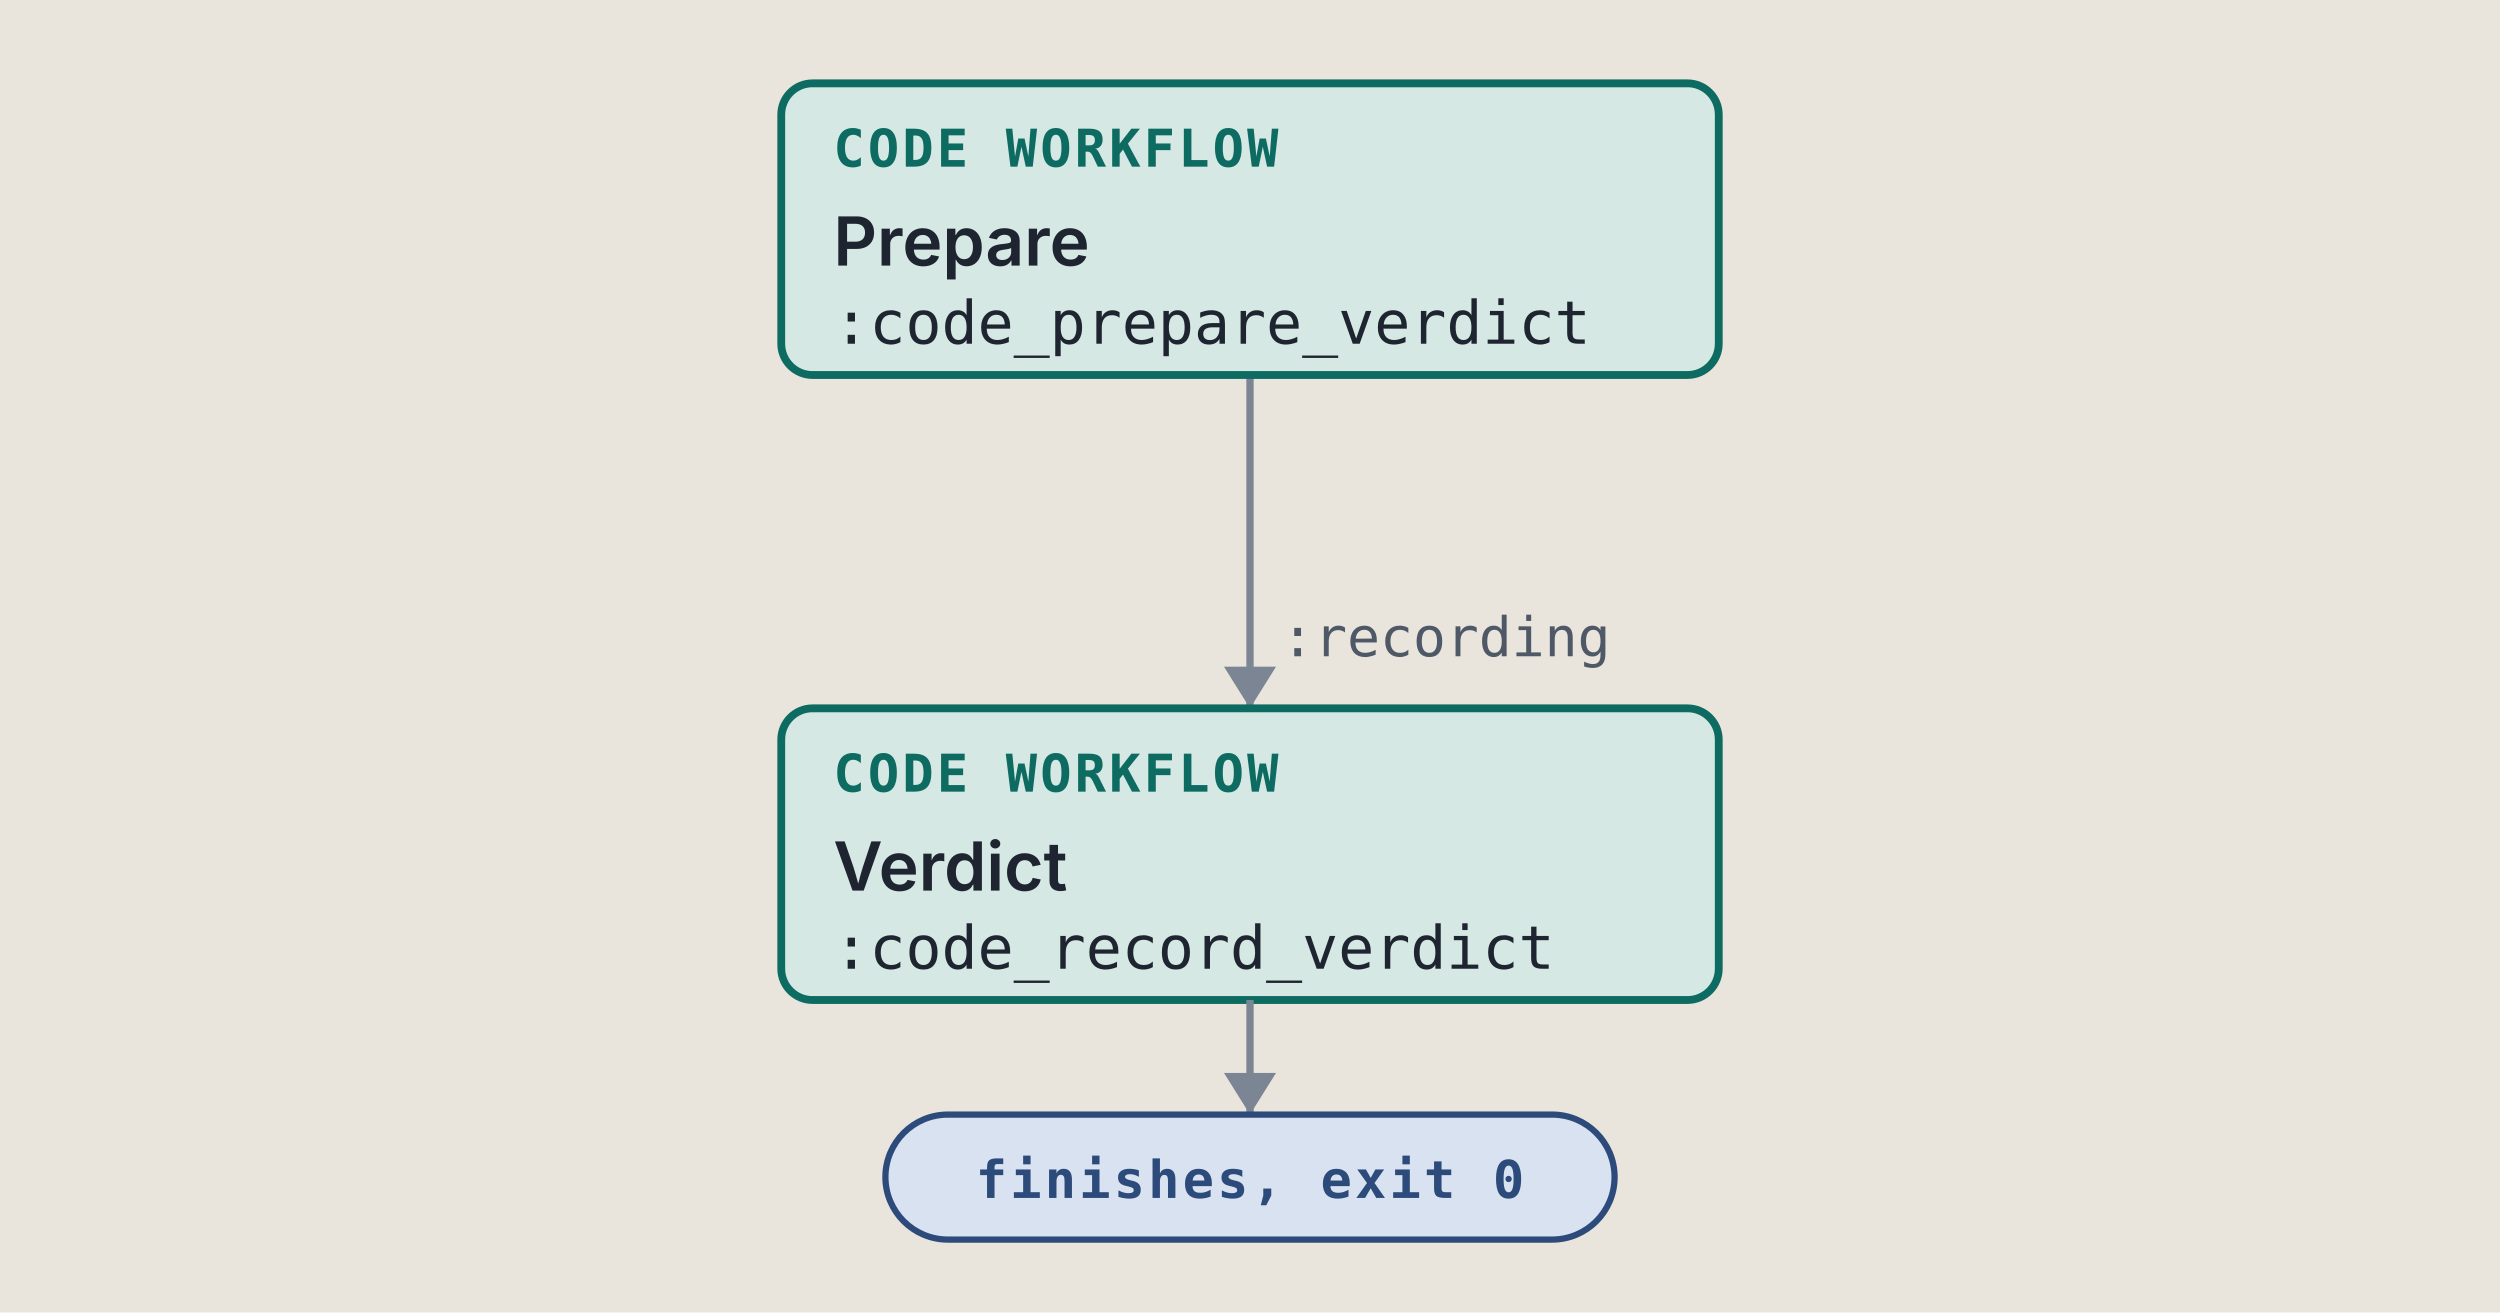
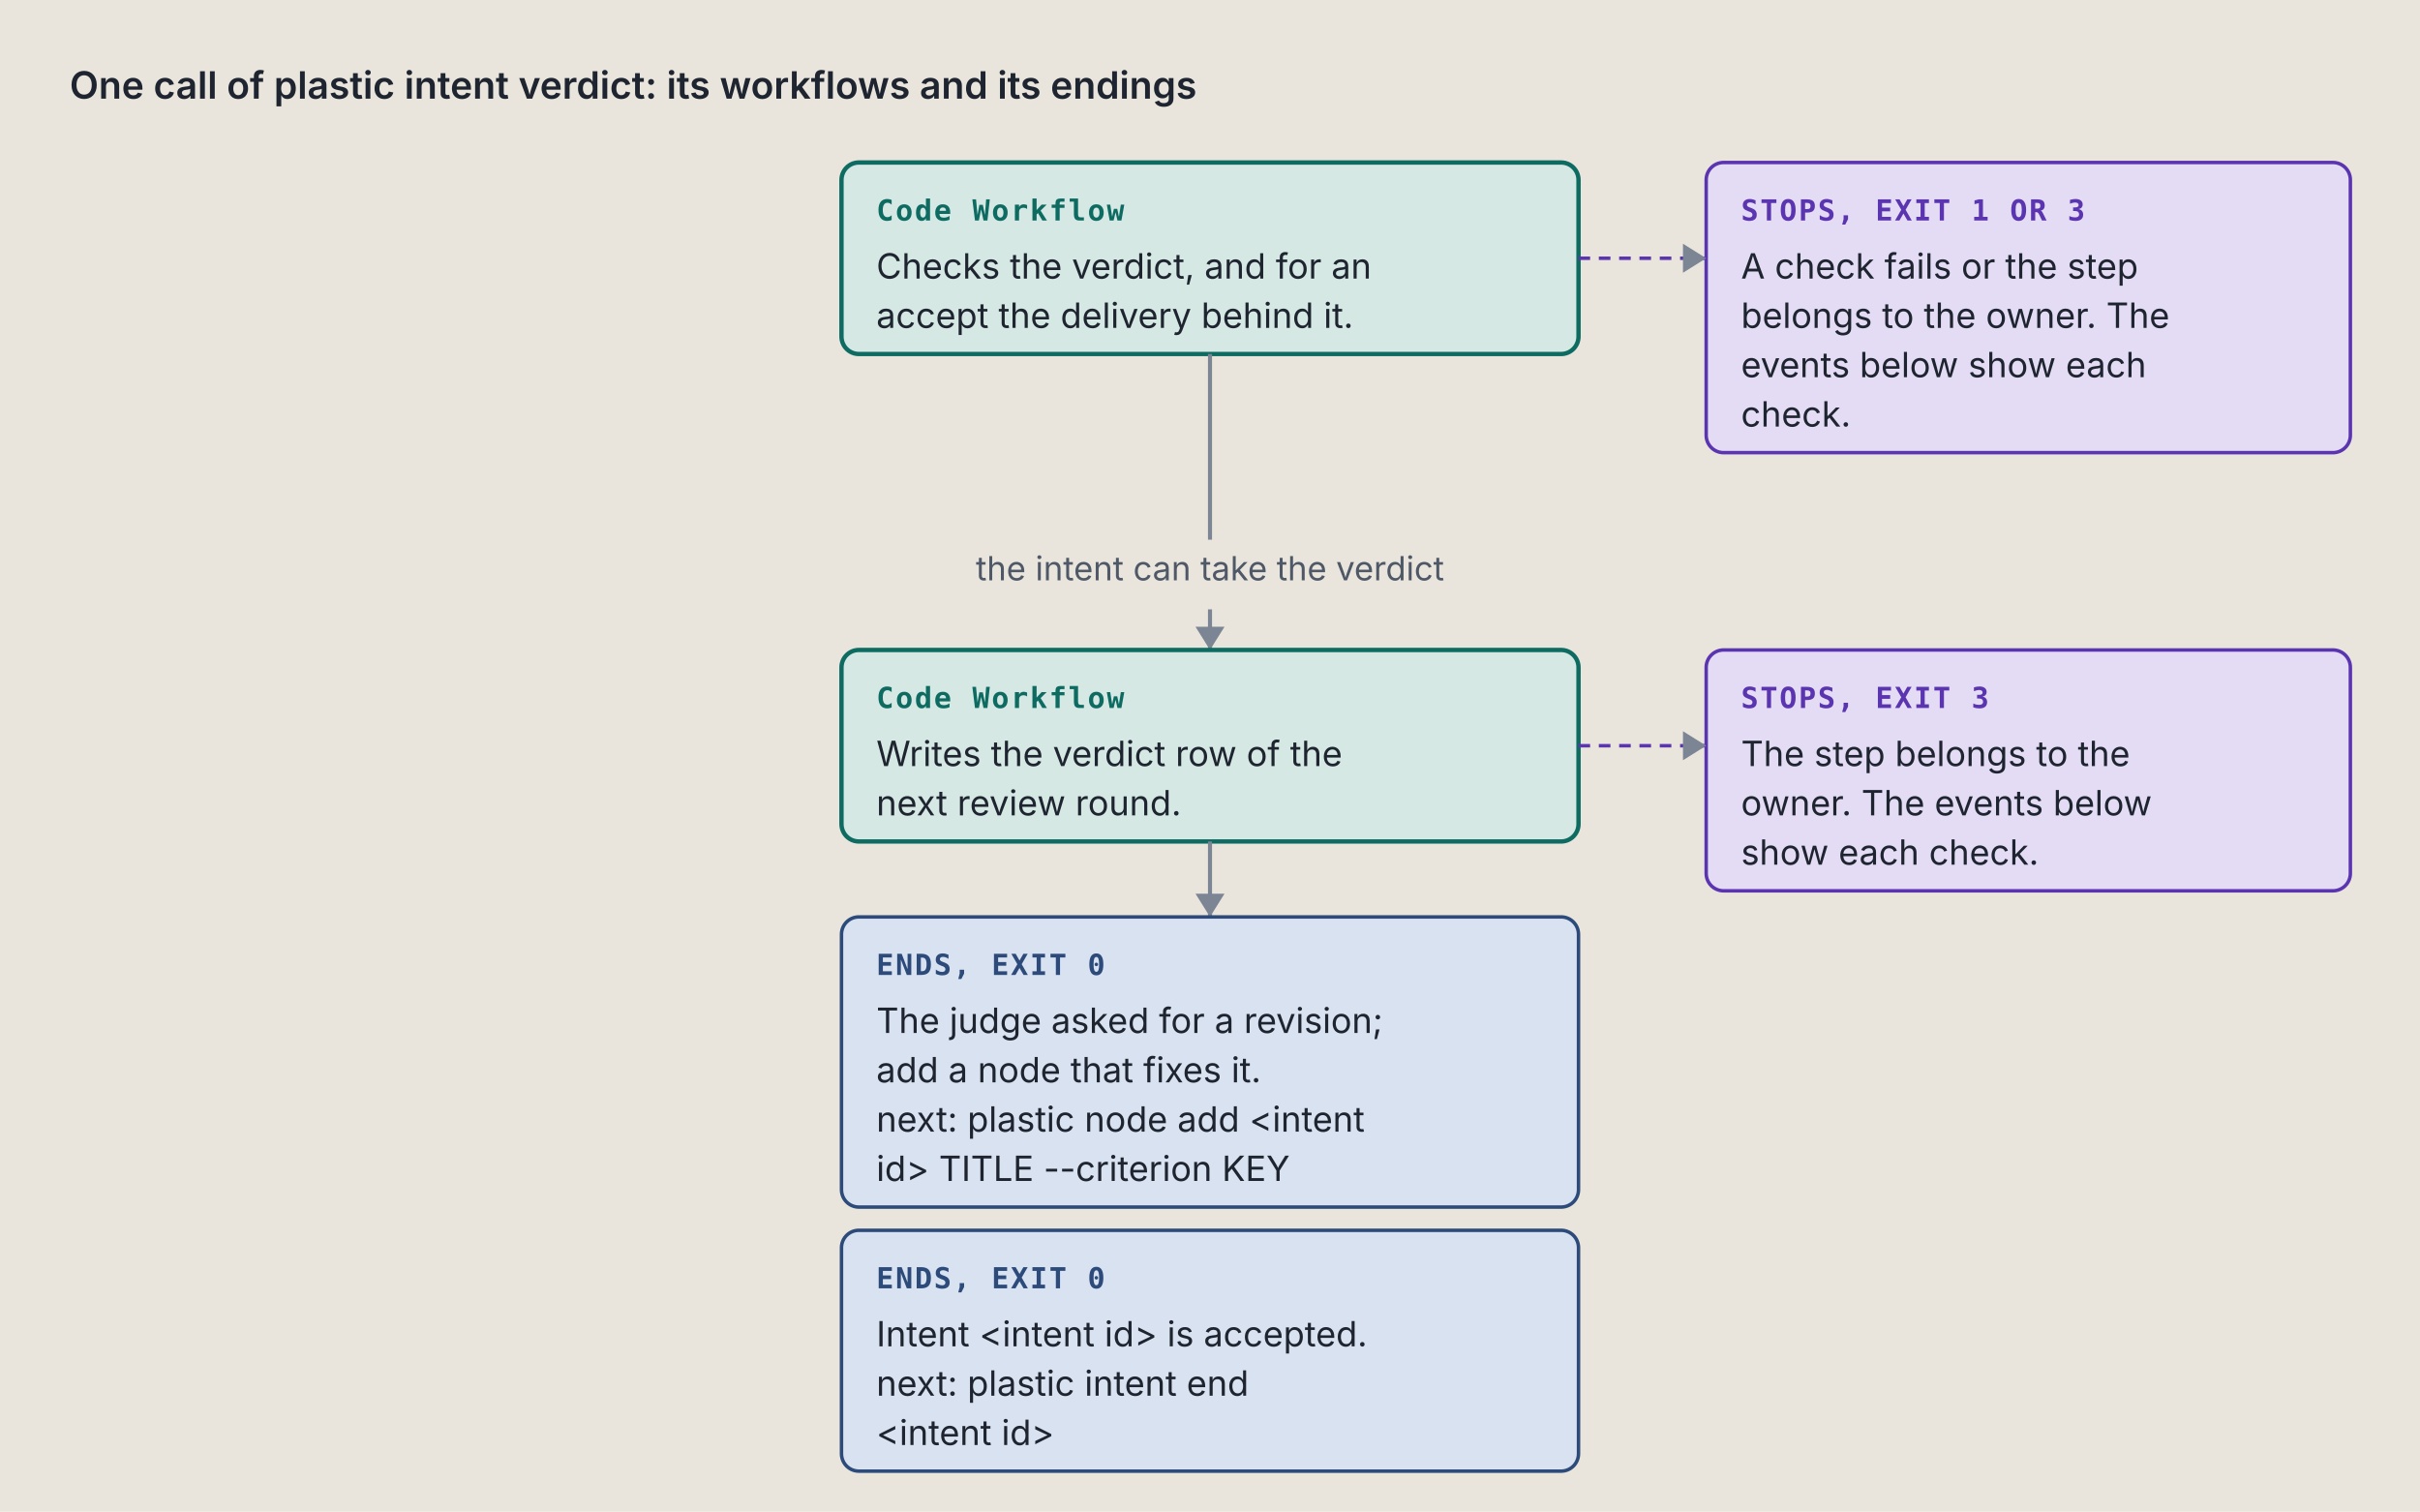
- <svg xmlns="http://www.w3.org/2000/svg" viewBox="0 0 480 252" width="480" height="252" role="img" xml:space="preserve">
+ <svg xmlns="http://www.w3.org/2000/svg" viewBox="0 0 834 521" width="834" height="521" role="img" xml:space="preserve">
  <style>.ground { fill: #e9e5dc; }
.card { fill: #f4f1ea; stroke: #7c8594; stroke-width: 1; }
.lane-code { fill: #d5e8e3; stroke: #0d6b61; stroke-width: 1.5; }
.lane-agent { fill: #f1e2c7; stroke: #9a5508; stroke-width: 1.5; }
.stop-refusal { fill: #e4dcf5; stroke: #5b35b0; stroke-width: 1.2; }
.stop-failure { fill: #f4d9d4; stroke: #a8261b; stroke-width: 1.2; }
.end { fill: #d9e2f0; stroke: #2c4a7a; stroke-width: 1.2; }
+ .stop-end { fill: #d9e2f0; stroke: #2c4a7a; stroke-width: 1.2; }
+ .stop-handoff { fill: #f1e2c7; stroke: #9a5508; stroke-width: 1.2; stroke-dasharray: 5 3; }
+ .wire-handoff { fill: none; stroke: #9a5508; stroke-width: 1.2; stroke-dasharray: 4 3; }
+ .wire-end { fill: none; stroke: #2c4a7a; stroke-width: 1.2; stroke-dasharray: 4 3; }
+ .tag-handoff { fill: #9a5508; }
+ .k { fill: #4f5866; font: 11.5px "IBM Plex Sans", system-ui, -apple-system, "Segoe UI", sans-serif; }
+ .way { fill: #1f2530; font: italic 12.5px "IBM Plex Sans", system-ui, -apple-system, "Segoe UI", sans-serif; }
.wire { fill: none; stroke: #7c8594; stroke-width: 1.4; }
.wire-read { fill: none; stroke: #7c8594; stroke-width: 1.4; stroke-dasharray: 5 3; }
.wire-refusal { fill: none; stroke: #5b35b0; stroke-width: 1.2; stroke-dasharray: 4 3; }
.wire-failure { fill: none; stroke: #a8261b; stroke-width: 1.2; stroke-dasharray: 4 3; }
.head { fill: #7c8594; }
.t { fill: #1f2530; font: 12px "IBM Plex Sans", system-ui, -apple-system, "Segoe UI", sans-serif; }
.tb { fill: #1f2530; font: 600 13px "IBM Plex Sans", system-ui, -apple-system, "Segoe UI", sans-serif; }
.tm { fill: #1f2530; font: 11.5px "IBM Plex Mono", ui-monospace, Menlo, Consolas, monospace; }
.tag { font: 600 10px "IBM Plex Mono", ui-monospace, Menlo, Consolas, monospace; letter-spacing: .06em; }
.tag-code { fill: #0d6b61; } .tag-agent { fill: #9a5508; } .tag-refusal { fill: #5b35b0; }
.tag-failure { fill: #a8261b; } .tag-end { fill: #2c4a7a; } .tag-muted { fill: #4f5866; }
.tm.tag-muted { font-size: 10.5px; }
.db { fill: #d9e2f0; stroke: #2c4a7a; stroke-width: 1.2; }
.codebox { fill: #f4f1ea; stroke: #7c8594; stroke-width: 1; }
.cx { fill: #1f2530; font: 12px "IBM Plex Mono", ui-monospace, Menlo, Consolas, monospace; white-space: pre; }
.cx-n { fill: #4f5866; font: 11px "IBM Plex Mono", ui-monospace, Menlo, Consolas, monospace; }
.cx-k { fill: #5b35b0; } .cx-s { fill: #9a5508; } .cx-y { fill: #0d6b61; }
.cx-w { fill: #2c4a7a; font-weight: 600; } .cx-t { fill: #a8261b; } .cx-c { fill: #4f5866; font-style: italic; }
.badge { fill: #2c4a7a; } .badge-t { fill: #e9e5dc; font: 600 11px "IBM Plex Mono", ui-monospace, Menlo, Consolas, monospace; }
.bracket { fill: none; stroke: #2c4a7a; stroke-width: 1.4; }
.term { fill: #16191e; stroke: #7c8594; stroke-width: 1; }
.term-t { fill: #e6e2d8; font: 12px "IBM Plex Mono", ui-monospace, Menlo, Consolas, monospace; }
.term-p { fill: #8fd18f; font: 12px "IBM Plex Mono", ui-monospace, Menlo, Consolas, monospace; }
.term-m { fill: #a3abb6; font: 12px "IBM Plex Mono", ui-monospace, Menlo, Consolas, monospace; }
.big { font: 700 36px "IBM Plex Mono", ui-monospace, Menlo, Consolas, monospace; }

@media (prefers-color-scheme: dark) {
.ground { fill: #171a1f; }
.card { fill: #20242b; stroke: #8a93a2; stroke-width: 1; }
.lane-code { fill: #173a36; stroke: #5cc4b4; stroke-width: 1.5; }
.lane-agent { fill: #3d2e17; stroke: #e5a95a; stroke-width: 1.5; }
.stop-refusal { fill: #2d2445; stroke: #b59cf2; stroke-width: 1.2; }
.stop-failure { fill: #45211e; stroke: #f2958a; stroke-width: 1.2; }
.end { fill: #1f2c42; stroke: #97b6e8; stroke-width: 1.2; }
+ .stop-end { fill: #1f2c42; stroke: #97b6e8; stroke-width: 1.2; }
+ .stop-handoff { fill: #3d2e17; stroke: #e5a95a; stroke-width: 1.2; stroke-dasharray: 5 3; }
+ .wire-handoff { fill: none; stroke: #e5a95a; stroke-width: 1.2; stroke-dasharray: 4 3; }
+ .wire-end { fill: none; stroke: #97b6e8; stroke-width: 1.2; stroke-dasharray: 4 3; }
+ .tag-handoff { fill: #e5a95a; }
+ .k { fill: #b3b9c3; font: 11.5px "IBM Plex Sans", system-ui, -apple-system, "Segoe UI", sans-serif; }
+ .way { fill: #e8e4da; font: italic 12.5px "IBM Plex Sans", system-ui, -apple-system, "Segoe UI", sans-serif; }
.wire { fill: none; stroke: #8a93a2; stroke-width: 1.4; }
.wire-read { fill: none; stroke: #8a93a2; stroke-width: 1.4; stroke-dasharray: 5 3; }
.wire-refusal { fill: none; stroke: #b59cf2; stroke-width: 1.2; stroke-dasharray: 4 3; }
.wire-failure { fill: none; stroke: #f2958a; stroke-width: 1.2; stroke-dasharray: 4 3; }
.head { fill: #8a93a2; }
.t { fill: #e8e4da; font: 12px "IBM Plex Sans", system-ui, -apple-system, "Segoe UI", sans-serif; }
.tb { fill: #e8e4da; font: 600 13px "IBM Plex Sans", system-ui, -apple-system, "Segoe UI", sans-serif; }
.tm { fill: #e8e4da; font: 11.5px "IBM Plex Mono", ui-monospace, Menlo, Consolas, monospace; }
.tag { font: 600 10px "IBM Plex Mono", ui-monospace, Menlo, Consolas, monospace; letter-spacing: .06em; }
.tag-code { fill: #5cc4b4; } .tag-agent { fill: #e5a95a; } .tag-refusal { fill: #b59cf2; }
.tag-failure { fill: #f2958a; } .tag-end { fill: #97b6e8; } .tag-muted { fill: #b3b9c3; }
.tm.tag-muted { font-size: 10.5px; }
.db { fill: #1f2c42; stroke: #97b6e8; stroke-width: 1.2; }
.codebox { fill: #20242b; stroke: #8a93a2; stroke-width: 1; }
.cx { fill: #e8e4da; font: 12px "IBM Plex Mono", ui-monospace, Menlo, Consolas, monospace; white-space: pre; }
.cx-n { fill: #b3b9c3; font: 11px "IBM Plex Mono", ui-monospace, Menlo, Consolas, monospace; }
.cx-k { fill: #b59cf2; } .cx-s { fill: #e5a95a; } .cx-y { fill: #5cc4b4; }
.cx-w { fill: #97b6e8; font-weight: 600; } .cx-t { fill: #f2958a; } .cx-c { fill: #b3b9c3; font-style: italic; }
.badge { fill: #97b6e8; } .badge-t { fill: #171a1f; font: 600 11px "IBM Plex Mono", ui-monospace, Menlo, Consolas, monospace; }
.bracket { fill: none; stroke: #97b6e8; stroke-width: 1.4; }
.term { fill: #16191e; stroke: #8a93a2; stroke-width: 1; }
.term-t { fill: #e6e2d8; font: 12px "IBM Plex Mono", ui-monospace, Menlo, Consolas, monospace; }
.term-p { fill: #8fd18f; font: 12px "IBM Plex Mono", ui-monospace, Menlo, Consolas, monospace; }
.term-m { fill: #a3abb6; font: 12px "IBM Plex Mono", ui-monospace, Menlo, Consolas, monospace; }
.big { font: 700 36px "IBM Plex Mono", ui-monospace, Menlo, Consolas, monospace; }
}</style>
  <rect width="100%" height="100%" class="ground" />
-   <path d="M 240 72 L 240 104 L 240 104 L 240 136" class="wire" />
-   <path d="M 235 128 L 240 136 L 245 128 Z" class="head" />
-   <text x="246" y="126" class="tm tag-muted" text-anchor="start">:recording</text>
-   <rect x="150" y="16" width="180" height="56" rx="6" class="lane-code" />
-   <text x="160" y="32" class="tag tag-code" text-anchor="start">CODE WORKFLOW</text>
-   <text x="160" y="51" class="tb" text-anchor="start">Prepare</text>
-   <text x="160" y="66" class="tm" text-anchor="start">:code_prepare_verdict</text>
-   <rect x="150" y="136" width="180" height="56" rx="6" class="lane-code" />
-   <text x="160" y="152" class="tag tag-code" text-anchor="start">CODE WORKFLOW</text>
-   <text x="160" y="171" class="tb" text-anchor="start">Verdict</text>
-   <text x="160" y="186" class="tm" text-anchor="start">:code_record_verdict</text>
-   <path d="M 240 192 L 240 214" class="wire" />
-   <path d="M 235 206 L 240 214 L 245 206 Z" class="head" />
-   <rect x="170" y="214" width="140" height="24" rx="12" class="end" />
-   <text x="240" y="230" class="tag tag-end" text-anchor="middle">finishes, exit 0</text>
+   <text x="24" y="34" class="tb" text-anchor="start">One call of plastic intent verdict: its workflows and its endings</text>
+   <rect x="290" y="56" width="254" height="66" rx="6" class="lane-code" />
+   <text x="302" y="76" class="tag tag-code" text-anchor="start">Code Workflow</text>
+   <text x="302" y="96" class="t" text-anchor="start">Checks the verdict, and for an</text>
+   <text x="302" y="113" class="t" text-anchor="start">accept the delivery behind it.</text>
+   <rect x="588" y="56" width="222" height="100" rx="6" class="stop-refusal" />
+   <text x="600" y="76" class="tag tag-refusal" text-anchor="start">STOPS, EXIT 1 OR 3</text>
+   <text x="600" y="96" class="t" text-anchor="start">A check fails or the step</text>
+   <text x="600" y="113" class="t" text-anchor="start">belongs to the owner. The</text>
+   <text x="600" y="130" class="t" text-anchor="start">events below show each</text>
+   <text x="600" y="147" class="t" text-anchor="start">check.</text>
+   <path d="M 544 89 L 588 89" class="wire-refusal" />
+   <path d="M 580 84 L 588 89 L 580 94 Z" class="head" />
+   <path d="M 417 122 L 417 178 L 417 178 L 417 186" class="wire" />
+   <text x="417" y="200" class="k" text-anchor="middle">the intent can take the verdict</text>
+   <path d="M 417 210 L 417 224" class="wire" />
+   <path d="M 412 216 L 417 224 L 422 216 Z" class="head" />
+   <rect x="290" y="224" width="254" height="66" rx="6" class="lane-code" />
+   <text x="302" y="244" class="tag tag-code" text-anchor="start">Code Workflow</text>
+   <text x="302" y="264" class="t" text-anchor="start">Writes the verdict row of the</text>
+   <text x="302" y="281" class="t" text-anchor="start">next review round.</text>
+   <rect x="588" y="224" width="222" height="83" rx="6" class="stop-refusal" />
+   <text x="600" y="244" class="tag tag-refusal" text-anchor="start">STOPS, EXIT 3</text>
+   <text x="600" y="264" class="t" text-anchor="start">The step belongs to the</text>
+   <text x="600" y="281" class="t" text-anchor="start">owner. The events below</text>
+   <text x="600" y="298" class="t" text-anchor="start">show each check.</text>
+   <path d="M 544 257 L 588 257" class="wire-refusal" />
+   <path d="M 580 252 L 588 257 L 580 262 Z" class="head" />
+   <path d="M 417 290 L 417 316" class="wire" />
+   <path d="M 412 308 L 417 316 L 422 308 Z" class="head" />
+   <rect x="290" y="316" width="254" height="100" rx="6" class="stop-end" />
+   <text x="302" y="336" class="tag tag-end" text-anchor="start">ENDS, EXIT 0</text>
+   <text x="302" y="356" class="t" text-anchor="start">The judge asked for a revision;</text>
+   <text x="302" y="373" class="t" text-anchor="start">add a node that fixes it.</text>
+   <text x="302" y="390" class="t" text-anchor="start">next: plastic node add &lt;intent</text>
+   <text x="302" y="407" class="t" text-anchor="start">id&gt; TITLE --criterion KEY</text>
+   <rect x="290" y="424" width="254" height="83" rx="6" class="stop-end" />
+   <text x="302" y="444" class="tag tag-end" text-anchor="start">ENDS, EXIT 0</text>
+   <text x="302" y="464" class="t" text-anchor="start">Intent &lt;intent id&gt; is accepted.</text>
+   <text x="302" y="481" class="t" text-anchor="start">next: plastic intent end</text>
+   <text x="302" y="498" class="t" text-anchor="start">&lt;intent id&gt;</text>
</svg>
